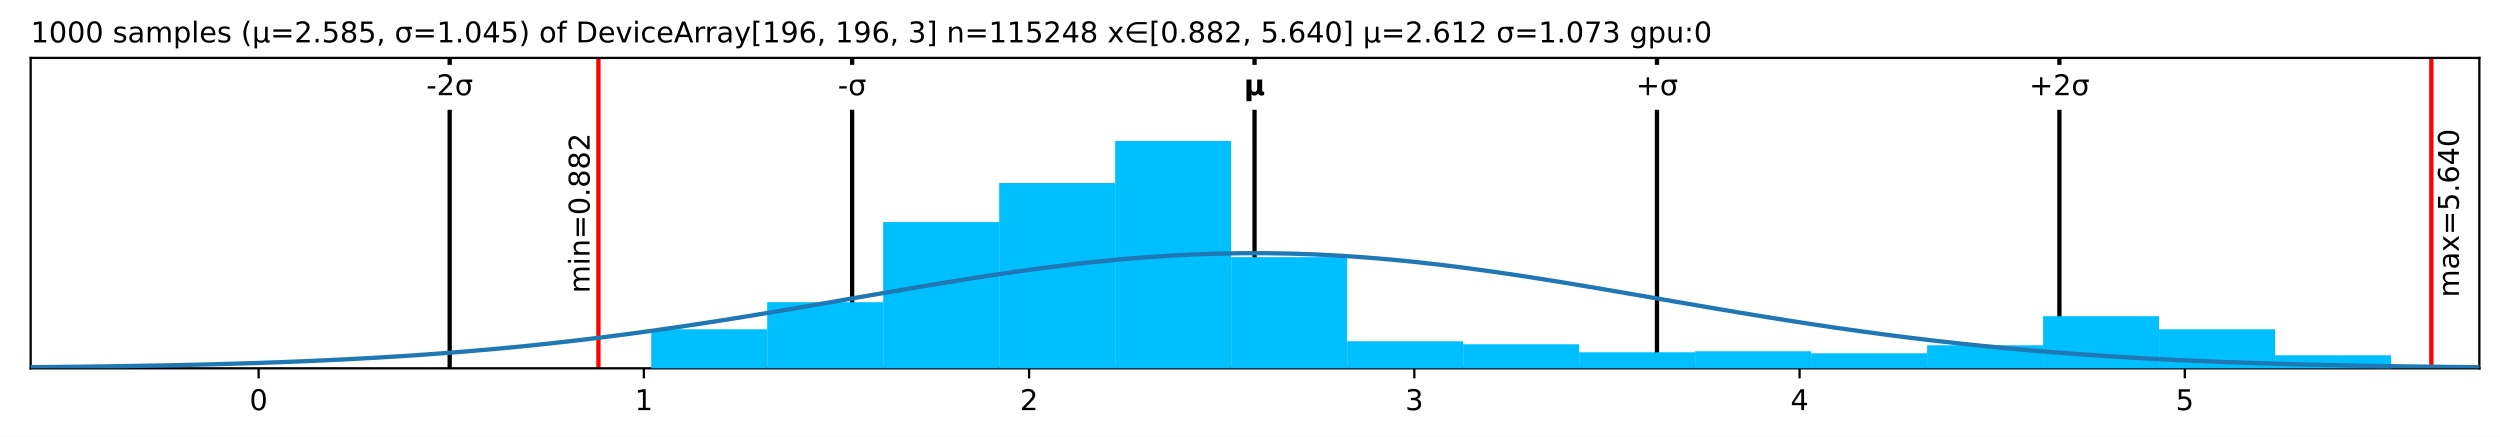
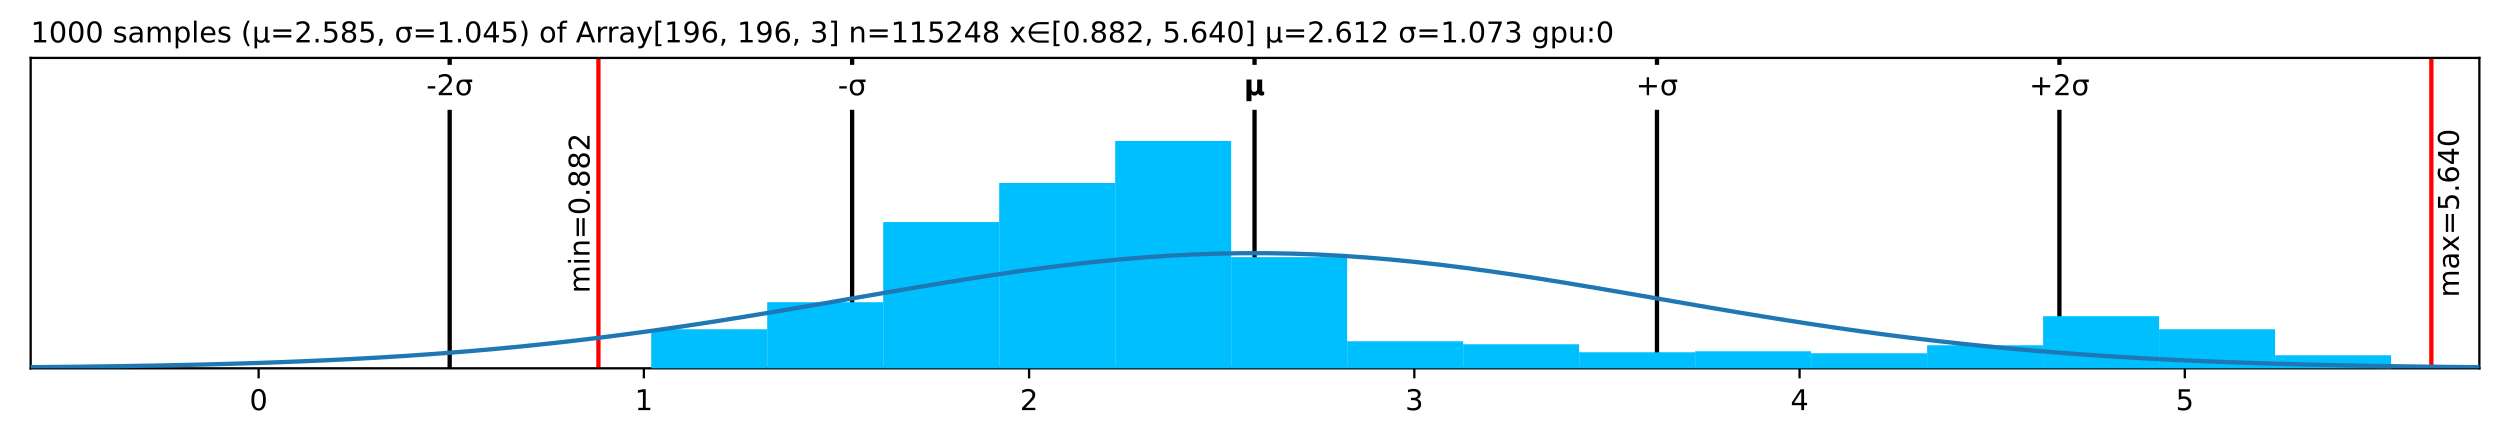
<svg xmlns="http://www.w3.org/2000/svg" xmlns:xlink="http://www.w3.org/1999/xlink" width="872.4pt" height="152.406pt" viewBox="0 0 872.4 152.406" version="1.1">
  <defs>
    <style type="text/css">*{stroke-linejoin: round; stroke-linecap: butt}</style>
  </defs>
  <g id="figure_1">
    <g id="patch_1">
      <path d="M 0 152.406  L 872.4 152.406  L 872.4 0  L 0 0  z " style="fill: #ffffff" />
    </g>
    <g id="axes_1">
      <g id="patch_2">
        <path d="M 10.7 128.528  L 865.2 128.528  L 865.2 20.214  L 10.7 20.214  z " style="fill: #ffffff" />
      </g>
      <g id="matplotlib.axis_1">
        <g id="xtick_1">
          <g id="line2d_1">
            <defs>
              <path id="m8f1de1206a" d="M 0 0  L 0 3.5  " style="stroke: #000000; stroke-width: 0.8" />
            </defs>
            <g>
              <use xlink:href="#m8f1de1206a" x="90.248" y="128.528" style="stroke: #000000; stroke-width: 0.8" />
            </g>
          </g>
          <g id="text_1">
            <g transform="translate(87.06679 143.1266) scale(0.1 -0.1)">
              <defs>
                <path id="DejaVuSans-30" d="M 2034 4250  Q 1547 4250 1301 3770  Q 1056 3291 1056 2328  Q 1056 1369 1301 889  Q 1547 409 2034 409  Q 2525 409 2770 889  Q 3016 1369 3016 2328  Q 3016 3291 2770 3770  Q 2525 4250 2034 4250  z M 2034 4750  Q 2819 4750 3233 4129  Q 3647 3509 3647 2328  Q 3647 1150 3233 529  Q 2819 -91 2034 -91  Q 1250 -91 836 529  Q 422 1150 422 2328  Q 422 3509 836 4129  Q 1250 4750 2034 4750  z " transform="scale(0.015625)" />
              </defs>
              <use xlink:href="#DejaVuSans-30" />
            </g>
          </g>
        </g>
        <g id="xtick_2">
          <g id="line2d_2">
            <g>
              <use xlink:href="#m8f1de1206a" x="224.68" y="128.528" style="stroke: #000000; stroke-width: 0.8" />
            </g>
          </g>
          <g id="text_2">
            <g transform="translate(221.4988 143.1266) scale(0.1 -0.1)">
              <defs>
                <path id="DejaVuSans-31" d="M 794 531  L 1825 531  L 1825 4091  L 703 3866  L 703 4441  L 1819 4666  L 2450 4666  L 2450 531  L 3481 531  L 3481 0  L 794 0  L 794 531  z " transform="scale(0.015625)" />
              </defs>
              <use xlink:href="#DejaVuSans-31" />
            </g>
          </g>
        </g>
        <g id="xtick_3">
          <g id="line2d_3">
            <g>
              <use xlink:href="#m8f1de1206a" x="359.112" y="128.528" style="stroke: #000000; stroke-width: 0.8" />
            </g>
          </g>
          <g id="text_3">
            <g transform="translate(355.9308 143.1266) scale(0.1 -0.1)">
              <defs>
                <path id="DejaVuSans-32" d="M 1228 531  L 3431 531  L 3431 0  L 469 0  L 469 531  Q 828 903 1448 1529  Q 2069 2156 2228 2338  Q 2531 2678 2651 2914  Q 2772 3150 2772 3378  Q 2772 3750 2511 3984  Q 2250 4219 1831 4219  Q 1534 4219 1204 4116  Q 875 4013 500 3803  L 500 4441  Q 881 4594 1212 4672  Q 1544 4750 1819 4750  Q 2544 4750 2975 4387  Q 3406 4025 3406 3419  Q 3406 3131 3298 2873  Q 3191 2616 2906 2266  Q 2828 2175 2409 1742  Q 1991 1309 1228 531  z " transform="scale(0.015625)" />
              </defs>
              <use xlink:href="#DejaVuSans-32" />
            </g>
          </g>
        </g>
        <g id="xtick_4">
          <g id="line2d_4">
            <g>
              <use xlink:href="#m8f1de1206a" x="493.544" y="128.528" style="stroke: #000000; stroke-width: 0.8" />
            </g>
          </g>
          <g id="text_4">
            <g transform="translate(490.3628 143.1266) scale(0.1 -0.1)">
              <defs>
                <path id="DejaVuSans-33" d="M 2597 2516  Q 3050 2419 3304 2112  Q 3559 1806 3559 1356  Q 3559 666 3084 287  Q 2609 -91 1734 -91  Q 1441 -91 1130 -33  Q 819 25 488 141  L 488 750  Q 750 597 1062 519  Q 1375 441 1716 441  Q 2309 441 2620 675  Q 2931 909 2931 1356  Q 2931 1769 2642 2001  Q 2353 2234 1838 2234  L 1294 2234  L 1294 2753  L 1863 2753  Q 2328 2753 2575 2939  Q 2822 3125 2822 3475  Q 2822 3834 2567 4026  Q 2313 4219 1838 4219  Q 1578 4219 1281 4162  Q 984 4106 628 3988  L 628 4550  Q 988 4650 1302 4700  Q 1616 4750 1894 4750  Q 2613 4750 3031 4423  Q 3450 4097 3450 3541  Q 3450 3153 3228 2886  Q 3006 2619 2597 2516  z " transform="scale(0.015625)" />
              </defs>
              <use xlink:href="#DejaVuSans-33" />
            </g>
          </g>
        </g>
        <g id="xtick_5">
          <g id="line2d_5">
            <g>
              <use xlink:href="#m8f1de1206a" x="627.976" y="128.528" style="stroke: #000000; stroke-width: 0.8" />
            </g>
          </g>
          <g id="text_5">
            <g transform="translate(624.7948 143.1266) scale(0.1 -0.1)">
              <defs>
                <path id="DejaVuSans-34" d="M 2419 4116  L 825 1625  L 2419 1625  L 2419 4116  z M 2253 4666  L 3047 4666  L 3047 1625  L 3713 1625  L 3713 1100  L 3047 1100  L 3047 0  L 2419 0  L 2419 1100  L 313 1100  L 313 1709  L 2253 4666  z " transform="scale(0.015625)" />
              </defs>
              <use xlink:href="#DejaVuSans-34" />
            </g>
          </g>
        </g>
        <g id="xtick_6">
          <g id="line2d_6">
            <g>
              <use xlink:href="#m8f1de1206a" x="762.408" y="128.528" style="stroke: #000000; stroke-width: 0.8" />
            </g>
          </g>
          <g id="text_6">
            <g transform="translate(759.2268 143.1266) scale(0.1 -0.1)">
              <defs>
                <path id="DejaVuSans-35" d="M 691 4666  L 3169 4666  L 3169 4134  L 1269 4134  L 1269 2991  Q 1406 3038 1543 3061  Q 1681 3084 1819 3084  Q 2600 3084 3056 2656  Q 3513 2228 3513 1497  Q 3513 744 3044 326  Q 2575 -91 1722 -91  Q 1428 -91 1123 -41  Q 819 9 494 109  L 494 744  Q 775 591 1075 516  Q 1375 441 1709 441  Q 2250 441 2565 725  Q 2881 1009 2881 1497  Q 2881 1984 2565 2268  Q 2250 2553 1709 2553  Q 1456 2553 1204 2497  Q 953 2441 691 2322  L 691 4666  z " transform="scale(0.015625)" />
              </defs>
              <use xlink:href="#DejaVuSans-35" />
            </g>
          </g>
        </g>
      </g>
      <g id="matplotlib.axis_2" />
      <g id="line2d_7">
        <path d="M 156.92 128.528  L 156.92 20.214  " clip-path="url(#p2486563038)" style="fill: none; stroke: #000000; stroke-width: 1.5; stroke-linecap: square" />
      </g>
      <g id="line2d_8">
        <path d="M 297.353 128.528  L 297.353 20.214  " clip-path="url(#p2486563038)" style="fill: none; stroke: #000000; stroke-width: 1.5; stroke-linecap: square" />
      </g>
      <g id="line2d_9">
        <path d="M 437.785 128.528  L 437.785 20.214  " clip-path="url(#p2486563038)" style="fill: none; stroke: #000000; stroke-width: 1.5; stroke-linecap: square" />
      </g>
      <g id="line2d_10">
        <path d="M 578.218 128.528  L 578.218 20.214  " clip-path="url(#p2486563038)" style="fill: none; stroke: #000000; stroke-width: 1.5; stroke-linecap: square" />
      </g>
      <g id="line2d_11">
        <path d="M 718.651 128.528  L 718.651 20.214  " clip-path="url(#p2486563038)" style="fill: none; stroke: #000000; stroke-width: 1.5; stroke-linecap: square" />
      </g>
      <g id="line2d_12">
        <path d="M 208.83 128.528  L 208.83 20.214  " clip-path="url(#p2486563038)" style="fill: none; stroke: #ff0000; stroke-width: 1.5; stroke-linecap: square" />
      </g>
      <g id="line2d_13">
        <path d="M 848.445 128.528  L 848.445 20.214  " clip-path="url(#p2486563038)" style="fill: none; stroke: #ff0000; stroke-width: 1.5; stroke-linecap: square" />
      </g>
      <g id="patch_3">
        <path d="M 10.7 128.528  L 10.7 20.214  " style="fill: none; stroke: #000000; stroke-width: 0.8; stroke-linejoin: miter; stroke-linecap: square" />
      </g>
      <g id="patch_4">
        <path d="M 865.2 128.528  L 865.2 20.214  " style="fill: none; stroke: #000000; stroke-width: 0.8; stroke-linejoin: miter; stroke-linecap: square" />
      </g>
      <g id="patch_5">
        <path d="M 10.7 128.528  L 865.2 128.528  " style="fill: none; stroke: #000000; stroke-width: 0.8; stroke-linejoin: miter; stroke-linecap: square" />
      </g>
      <g id="patch_6">
        <path d="M 10.7 20.214  L 865.2 20.214  " style="fill: none; stroke: #000000; stroke-width: 0.8; stroke-linejoin: miter; stroke-linecap: square" />
      </g>
      <g id="text_7">
        <g id="patch_7">
          <path d="M 207.83 102.303  L 207.83 46.439  Q 207.83 46.439 207.83 46.439  L 198.152 46.439  Q 198.152 46.439 198.152 46.439  L 198.152 102.303  Q 198.152 102.303 198.152 102.303  L 207.83 102.303  Q 207.83 102.303 207.83 102.303  z " style="fill: #ffffff" />
        </g>
        <g transform="translate(205.7503 102.3032) rotate(-90) scale(0.1 -0.1)">
          <defs>
            <path id="DejaVuSans-6d" d="M 3328 2828  Q 3544 3216 3844 3400  Q 4144 3584 4550 3584  Q 5097 3584 5394 3201  Q 5691 2819 5691 2113  L 5691 0  L 5113 0  L 5113 2094  Q 5113 2597 4934 2840  Q 4756 3084 4391 3084  Q 3944 3084 3684 2787  Q 3425 2491 3425 1978  L 3425 0  L 2847 0  L 2847 2094  Q 2847 2600 2669 2842  Q 2491 3084 2119 3084  Q 1678 3084 1418 2786  Q 1159 2488 1159 1978  L 1159 0  L 581 0  L 581 3500  L 1159 3500  L 1159 2956  Q 1356 3278 1631 3431  Q 1906 3584 2284 3584  Q 2666 3584 2933 3390  Q 3200 3197 3328 2828  z " transform="scale(0.015625)" />
            <path id="DejaVuSans-69" d="M 603 3500  L 1178 3500  L 1178 0  L 603 0  L 603 3500  z M 603 4863  L 1178 4863  L 1178 4134  L 603 4134  L 603 4863  z " transform="scale(0.015625)" />
            <path id="DejaVuSans-6e" d="M 3513 2113  L 3513 0  L 2938 0  L 2938 2094  Q 2938 2591 2744 2837  Q 2550 3084 2163 3084  Q 1697 3084 1428 2787  Q 1159 2491 1159 1978  L 1159 0  L 581 0  L 581 3500  L 1159 3500  L 1159 2956  Q 1366 3272 1645 3428  Q 1925 3584 2291 3584  Q 2894 3584 3203 3211  Q 3513 2838 3513 2113  z " transform="scale(0.015625)" />
            <path id="DejaVuSans-3d" d="M 678 2906  L 4684 2906  L 4684 2381  L 678 2381  L 678 2906  z M 678 1631  L 4684 1631  L 4684 1100  L 678 1100  L 678 1631  z " transform="scale(0.015625)" />
            <path id="DejaVuSans-2e" d="M 684 794  L 1344 794  L 1344 0  L 684 0  L 684 794  z " transform="scale(0.015625)" />
            <path id="DejaVuSans-38" d="M 2034 2216  Q 1584 2216 1326 1975  Q 1069 1734 1069 1313  Q 1069 891 1326 650  Q 1584 409 2034 409  Q 2484 409 2743 651  Q 3003 894 3003 1313  Q 3003 1734 2745 1975  Q 2488 2216 2034 2216  z M 1403 2484  Q 997 2584 770 2862  Q 544 3141 544 3541  Q 544 4100 942 4425  Q 1341 4750 2034 4750  Q 2731 4750 3128 4425  Q 3525 4100 3525 3541  Q 3525 3141 3298 2862  Q 3072 2584 2669 2484  Q 3125 2378 3379 2068  Q 3634 1759 3634 1313  Q 3634 634 3220 271  Q 2806 -91 2034 -91  Q 1263 -91 848 271  Q 434 634 434 1313  Q 434 1759 690 2068  Q 947 2378 1403 2484  z M 1172 3481  Q 1172 3119 1398 2916  Q 1625 2713 2034 2713  Q 2441 2713 2670 2916  Q 2900 3119 2900 3481  Q 2900 3844 2670 4047  Q 2441 4250 2034 4250  Q 1625 4250 1398 4047  Q 1172 3844 1172 3481  z " transform="scale(0.015625)" />
          </defs>
          <use xlink:href="#DejaVuSans-6d" />
          <use xlink:href="#DejaVuSans-69" x="97.412" />
          <use xlink:href="#DejaVuSans-6e" x="125.195" />
          <use xlink:href="#DejaVuSans-3d" x="188.574" />
          <use xlink:href="#DejaVuSans-30" x="272.363" />
          <use xlink:href="#DejaVuSans-2e" x="335.986" />
          <use xlink:href="#DejaVuSans-38" x="367.773" />
          <use xlink:href="#DejaVuSans-38" x="431.396" />
          <use xlink:href="#DejaVuSans-32" x="495.02" />
        </g>
      </g>
      <g id="text_8">
        <g id="patch_8">
          <path d="M 860.123 103.769  L 860.123 44.973  Q 860.123 44.973 860.123 44.973  L 850.445 44.973  Q 850.445 44.973 850.445 44.973  L 850.445 103.769  Q 850.445 103.769 850.445 103.769  L 860.123 103.769  Q 860.123 103.769 860.123 103.769  z " style="fill: #ffffff" />
        </g>
        <g transform="translate(858.0431 103.7688) rotate(-90) scale(0.1 -0.1)">
          <defs>
            <path id="DejaVuSans-61" d="M 2194 1759  Q 1497 1759 1228 1600  Q 959 1441 959 1056  Q 959 750 1161 570  Q 1363 391 1709 391  Q 2188 391 2477 730  Q 2766 1069 2766 1631  L 2766 1759  L 2194 1759  z M 3341 1997  L 3341 0  L 2766 0  L 2766 531  Q 2569 213 2275 61  Q 1981 -91 1556 -91  Q 1019 -91 701 211  Q 384 513 384 1019  Q 384 1609 779 1909  Q 1175 2209 1959 2209  L 2766 2209  L 2766 2266  Q 2766 2663 2505 2880  Q 2244 3097 1772 3097  Q 1472 3097 1187 3025  Q 903 2953 641 2809  L 641 3341  Q 956 3463 1253 3523  Q 1550 3584 1831 3584  Q 2591 3584 2966 3190  Q 3341 2797 3341 1997  z " transform="scale(0.015625)" />
            <path id="DejaVuSans-78" d="M 3513 3500  L 2247 1797  L 3578 0  L 2900 0  L 1881 1375  L 863 0  L 184 0  L 1544 1831  L 300 3500  L 978 3500  L 1906 2253  L 2834 3500  L 3513 3500  z " transform="scale(0.015625)" />
            <path id="DejaVuSans-36" d="M 2113 2584  Q 1688 2584 1439 2293  Q 1191 2003 1191 1497  Q 1191 994 1439 701  Q 1688 409 2113 409  Q 2538 409 2786 701  Q 3034 994 3034 1497  Q 3034 2003 2786 2293  Q 2538 2584 2113 2584  z M 3366 4563  L 3366 3988  Q 3128 4100 2886 4159  Q 2644 4219 2406 4219  Q 1781 4219 1451 3797  Q 1122 3375 1075 2522  Q 1259 2794 1537 2939  Q 1816 3084 2150 3084  Q 2853 3084 3261 2657  Q 3669 2231 3669 1497  Q 3669 778 3244 343  Q 2819 -91 2113 -91  Q 1303 -91 875 529  Q 447 1150 447 2328  Q 447 3434 972 4092  Q 1497 4750 2381 4750  Q 2619 4750 2861 4703  Q 3103 4656 3366 4563  z " transform="scale(0.015625)" />
          </defs>
          <use xlink:href="#DejaVuSans-6d" />
          <use xlink:href="#DejaVuSans-61" x="97.412" />
          <use xlink:href="#DejaVuSans-78" x="158.691" />
          <use xlink:href="#DejaVuSans-3d" x="217.871" />
          <use xlink:href="#DejaVuSans-35" x="301.66" />
          <use xlink:href="#DejaVuSans-2e" x="365.283" />
          <use xlink:href="#DejaVuSans-36" x="397.07" />
          <use xlink:href="#DejaVuSans-34" x="460.693" />
          <use xlink:href="#DejaVuSans-30" x="524.316" />
        </g>
      </g>
      <g id="text_9">
        <g transform="translate(10.7 14.79844) scale(0.1 -0.1)">
          <defs>
            <path id="DejaVuSans-20" transform="scale(0.015625)" />
            <path id="DejaVuSans-73" d="M 2834 3397  L 2834 2853  Q 2591 2978 2328 3040  Q 2066 3103 1784 3103  Q 1356 3103 1142 2972  Q 928 2841 928 2578  Q 928 2378 1081 2264  Q 1234 2150 1697 2047  L 1894 2003  Q 2506 1872 2764 1633  Q 3022 1394 3022 966  Q 3022 478 2636 193  Q 2250 -91 1575 -91  Q 1294 -91 989 -36  Q 684 19 347 128  L 347 722  Q 666 556 975 473  Q 1284 391 1588 391  Q 1994 391 2212 530  Q 2431 669 2431 922  Q 2431 1156 2273 1281  Q 2116 1406 1581 1522  L 1381 1569  Q 847 1681 609 1914  Q 372 2147 372 2553  Q 372 3047 722 3315  Q 1072 3584 1716 3584  Q 2034 3584 2315 3537  Q 2597 3491 2834 3397  z " transform="scale(0.015625)" />
            <path id="DejaVuSans-70" d="M 1159 525  L 1159 -1331  L 581 -1331  L 581 3500  L 1159 3500  L 1159 2969  Q 1341 3281 1617 3432  Q 1894 3584 2278 3584  Q 2916 3584 3314 3078  Q 3713 2572 3713 1747  Q 3713 922 3314 415  Q 2916 -91 2278 -91  Q 1894 -91 1617 61  Q 1341 213 1159 525  z M 3116 1747  Q 3116 2381 2855 2742  Q 2594 3103 2138 3103  Q 1681 3103 1420 2742  Q 1159 2381 1159 1747  Q 1159 1113 1420 752  Q 1681 391 2138 391  Q 2594 391 2855 752  Q 3116 1113 3116 1747  z " transform="scale(0.015625)" />
            <path id="DejaVuSans-6c" d="M 603 4863  L 1178 4863  L 1178 0  L 603 0  L 603 4863  z " transform="scale(0.015625)" />
            <path id="DejaVuSans-65" d="M 3597 1894  L 3597 1613  L 953 1613  Q 991 1019 1311 708  Q 1631 397 2203 397  Q 2534 397 2845 478  Q 3156 559 3463 722  L 3463 178  Q 3153 47 2828 -22  Q 2503 -91 2169 -91  Q 1331 -91 842 396  Q 353 884 353 1716  Q 353 2575 817 3079  Q 1281 3584 2069 3584  Q 2775 3584 3186 3129  Q 3597 2675 3597 1894  z M 3022 2063  Q 3016 2534 2758 2815  Q 2500 3097 2075 3097  Q 1594 3097 1305 2825  Q 1016 2553 972 2059  L 3022 2063  z " transform="scale(0.015625)" />
            <path id="DejaVuSans-28" d="M 1984 4856  Q 1566 4138 1362 3434  Q 1159 2731 1159 2009  Q 1159 1288 1364 580  Q 1569 -128 1984 -844  L 1484 -844  Q 1016 -109 783 600  Q 550 1309 550 2009  Q 550 2706 781 3412  Q 1013 4119 1484 4856  L 1984 4856  z " transform="scale(0.015625)" />
            <path id="DejaVuSans-3bc" d="M 544 -1331  L 544 3500  L 1119 3500  L 1119 1325  Q 1119 872 1334 640  Q 1550 409 1972 409  Q 2434 409 2667 671  Q 2900 934 2900 1459  L 2900 3500  L 3475 3500  L 3475 806  Q 3475 619 3529 530  Q 3584 441 3700 441  Q 3728 441 3778 458  Q 3828 475 3916 513  L 3916 50  Q 3788 -22 3673 -56  Q 3559 -91 3450 -91  Q 3234 -91 3106 31  Q 2978 153 2931 403  Q 2775 156 2548 32  Q 2322 -91 2016 -91  Q 1697 -91 1473 31  Q 1250 153 1119 397  L 1119 -1331  L 544 -1331  z " transform="scale(0.015625)" />
            <path id="DejaVuSans-2c" d="M 750 794  L 1409 794  L 1409 256  L 897 -744  L 494 -744  L 750 256  L 750 794  z " transform="scale(0.015625)" />
            <path id="DejaVuSans-3c3" d="M 1959 3044  Q 1484 3044 1228 2700  Q 959 2341 959 1747  Q 959 1119 1226 758  Q 1494 397 1959 397  Q 2419 397 2687 759  Q 2956 1122 2956 1747  Q 2956 2319 2688 2700  Q 2441 3044 1959 3044  z M 1959 3500  L 3869 3500  L 3869 2925  L 3225 2925  Q 3566 2438 3566 1747  Q 3566 888 3138 400  Q 2709 -91 1959 -91  Q 1206 -91 781 400  Q 353 888 353 1747  Q 353 2613 781 3097  Q 1134 3500 1959 3500  z " transform="scale(0.015625)" />
            <path id="DejaVuSans-29" d="M 513 4856  L 1013 4856  Q 1481 4119 1714 3412  Q 1947 2706 1947 2009  Q 1947 1309 1714 600  Q 1481 -109 1013 -844  L 513 -844  Q 928 -128 1133 580  Q 1338 1288 1338 2009  Q 1338 2731 1133 3434  Q 928 4138 513 4856  z " transform="scale(0.015625)" />
            <path id="DejaVuSans-6f" d="M 1959 3097  Q 1497 3097 1228 2736  Q 959 2375 959 1747  Q 959 1119 1226 758  Q 1494 397 1959 397  Q 2419 397 2687 759  Q 2956 1122 2956 1747  Q 2956 2369 2687 2733  Q 2419 3097 1959 3097  z M 1959 3584  Q 2709 3584 3137 3096  Q 3566 2609 3566 1747  Q 3566 888 3137 398  Q 2709 -91 1959 -91  Q 1206 -91 779 398  Q 353 888 353 1747  Q 353 2609 779 3096  Q 1206 3584 1959 3584  z " transform="scale(0.015625)" />
            <path id="DejaVuSans-66" d="M 2375 4863  L 2375 4384  L 1825 4384  Q 1516 4384 1395 4259  Q 1275 4134 1275 3809  L 1275 3500  L 2222 3500  L 2222 3053  L 1275 3053  L 1275 0  L 697 0  L 697 3053  L 147 3053  L 147 3500  L 697 3500  L 697 3744  Q 697 4328 969 4595  Q 1241 4863 1831 4863  L 2375 4863  z " transform="scale(0.015625)" />
-             <path id="DejaVuSans-44" d="M 1259 4147  L 1259 519  L 2022 519  Q 2988 519 3436 956  Q 3884 1394 3884 2338  Q 3884 3275 3436 3711  Q 2988 4147 2022 4147  L 1259 4147  z M 628 4666  L 1925 4666  Q 3281 4666 3915 4102  Q 4550 3538 4550 2338  Q 4550 1131 3912 565  Q 3275 0 1925 0  L 628 0  L 628 4666  z " transform="scale(0.015625)" />
-             <path id="DejaVuSans-76" d="M 191 3500  L 800 3500  L 1894 563  L 2988 3500  L 3597 3500  L 2284 0  L 1503 0  L 191 3500  z " transform="scale(0.015625)" />
-             <path id="DejaVuSans-63" d="M 3122 3366  L 3122 2828  Q 2878 2963 2633 3030  Q 2388 3097 2138 3097  Q 1578 3097 1268 2742  Q 959 2388 959 1747  Q 959 1106 1268 751  Q 1578 397 2138 397  Q 2388 397 2633 464  Q 2878 531 3122 666  L 3122 134  Q 2881 22 2623 -34  Q 2366 -91 2075 -91  Q 1284 -91 818 406  Q 353 903 353 1747  Q 353 2603 823 3093  Q 1294 3584 2113 3584  Q 2378 3584 2631 3529  Q 2884 3475 3122 3366  z " transform="scale(0.015625)" />
            <path id="DejaVuSans-41" d="M 2188 4044  L 1331 1722  L 3047 1722  L 2188 4044  z M 1831 4666  L 2547 4666  L 4325 0  L 3669 0  L 3244 1197  L 1141 1197  L 716 0  L 50 0  L 1831 4666  z " transform="scale(0.015625)" />
            <path id="DejaVuSans-72" d="M 2631 2963  Q 2534 3019 2420 3045  Q 2306 3072 2169 3072  Q 1681 3072 1420 2755  Q 1159 2438 1159 1844  L 1159 0  L 581 0  L 581 3500  L 1159 3500  L 1159 2956  Q 1341 3275 1631 3429  Q 1922 3584 2338 3584  Q 2397 3584 2469 3576  Q 2541 3569 2628 3553  L 2631 2963  z " transform="scale(0.015625)" />
            <path id="DejaVuSans-79" d="M 2059 -325  Q 1816 -950 1584 -1140  Q 1353 -1331 966 -1331  L 506 -1331  L 506 -850  L 844 -850  Q 1081 -850 1212 -737  Q 1344 -625 1503 -206  L 1606 56  L 191 3500  L 800 3500  L 1894 763  L 2988 3500  L 3597 3500  L 2059 -325  z " transform="scale(0.015625)" />
            <path id="DejaVuSans-5b" d="M 550 4863  L 1875 4863  L 1875 4416  L 1125 4416  L 1125 -397  L 1875 -397  L 1875 -844  L 550 -844  L 550 4863  z " transform="scale(0.015625)" />
            <path id="DejaVuSans-39" d="M 703 97  L 703 672  Q 941 559 1184 500  Q 1428 441 1663 441  Q 2288 441 2617 861  Q 2947 1281 2994 2138  Q 2813 1869 2534 1725  Q 2256 1581 1919 1581  Q 1219 1581 811 2004  Q 403 2428 403 3163  Q 403 3881 828 4315  Q 1253 4750 1959 4750  Q 2769 4750 3195 4129  Q 3622 3509 3622 2328  Q 3622 1225 3098 567  Q 2575 -91 1691 -91  Q 1453 -91 1209 -44  Q 966 3 703 97  z M 1959 2075  Q 2384 2075 2632 2365  Q 2881 2656 2881 3163  Q 2881 3666 2632 3958  Q 2384 4250 1959 4250  Q 1534 4250 1286 3958  Q 1038 3666 1038 3163  Q 1038 2656 1286 2365  Q 1534 2075 1959 2075  z " transform="scale(0.015625)" />
            <path id="DejaVuSans-5d" d="M 1947 4863  L 1947 -844  L 622 -844  L 622 -397  L 1369 -397  L 1369 4416  L 622 4416  L 622 4863  L 1947 4863  z " transform="scale(0.015625)" />
            <path id="DejaVuSans-2208" d="M 1072 1959  Q 1094 1728 1291 1353  Q 1522 919 1959 675  Q 2388 438 2850 434  L 5028 434  L 5028 -63  L 2850 -63  Q 2250 -63 1695 246  Q 1141 556 844 1106  Q 547 1656 547 2241  Q 547 2819 844 3369  Q 1141 3919 1695 4231  Q 2250 4544 2850 4544  L 5028 4544  L 5028 4047  L 2850 4047  Q 2388 4044 1959 3803  Q 1525 3556 1291 3125  Q 1091 2750 1063 2459  L 5028 2459  L 5028 1959  L 1072 1959  z " transform="scale(0.015625)" />
            <path id="DejaVuSans-37" d="M 525 4666  L 3525 4666  L 3525 4397  L 1831 0  L 1172 0  L 2766 4134  L 525 4134  L 525 4666  z " transform="scale(0.015625)" />
            <path id="DejaVuSans-67" d="M 2906 1791  Q 2906 2416 2648 2759  Q 2391 3103 1925 3103  Q 1463 3103 1205 2759  Q 947 2416 947 1791  Q 947 1169 1205 825  Q 1463 481 1925 481  Q 2391 481 2648 825  Q 2906 1169 2906 1791  z M 3481 434  Q 3481 -459 3084 -895  Q 2688 -1331 1869 -1331  Q 1566 -1331 1297 -1286  Q 1028 -1241 775 -1147  L 775 -588  Q 1028 -725 1275 -790  Q 1522 -856 1778 -856  Q 2344 -856 2625 -561  Q 2906 -266 2906 331  L 2906 616  Q 2728 306 2450 153  Q 2172 0 1784 0  Q 1141 0 747 490  Q 353 981 353 1791  Q 353 2603 747 3093  Q 1141 3584 1784 3584  Q 2172 3584 2450 3431  Q 2728 3278 2906 2969  L 2906 3500  L 3481 3500  L 3481 434  z " transform="scale(0.015625)" />
            <path id="DejaVuSans-75" d="M 544 1381  L 544 3500  L 1119 3500  L 1119 1403  Q 1119 906 1312 657  Q 1506 409 1894 409  Q 2359 409 2629 706  Q 2900 1003 2900 1516  L 2900 3500  L 3475 3500  L 3475 0  L 2900 0  L 2900 538  Q 2691 219 2414 64  Q 2138 -91 1772 -91  Q 1169 -91 856 284  Q 544 659 544 1381  z M 1991 3584  L 1991 3584  z " transform="scale(0.015625)" />
            <path id="DejaVuSans-3a" d="M 750 794  L 1409 794  L 1409 0  L 750 0  L 750 794  z M 750 3309  L 1409 3309  L 1409 2516  L 750 2516  L 750 3309  z " transform="scale(0.015625)" />
          </defs>
          <use xlink:href="#DejaVuSans-31" />
          <use xlink:href="#DejaVuSans-30" x="63.623" />
          <use xlink:href="#DejaVuSans-30" x="127.246" />
          <use xlink:href="#DejaVuSans-30" x="190.869" />
          <use xlink:href="#DejaVuSans-20" x="254.492" />
          <use xlink:href="#DejaVuSans-73" x="286.279" />
          <use xlink:href="#DejaVuSans-61" x="338.379" />
          <use xlink:href="#DejaVuSans-6d" x="399.658" />
          <use xlink:href="#DejaVuSans-70" x="497.07" />
          <use xlink:href="#DejaVuSans-6c" x="560.547" />
          <use xlink:href="#DejaVuSans-65" x="588.33" />
          <use xlink:href="#DejaVuSans-73" x="649.854" />
          <use xlink:href="#DejaVuSans-20" x="701.953" />
          <use xlink:href="#DejaVuSans-28" x="733.74" />
          <use xlink:href="#DejaVuSans-3bc" x="772.754" />
          <use xlink:href="#DejaVuSans-3d" x="836.377" />
          <use xlink:href="#DejaVuSans-32" x="920.166" />
          <use xlink:href="#DejaVuSans-2e" x="983.789" />
          <use xlink:href="#DejaVuSans-35" x="1015.576" />
          <use xlink:href="#DejaVuSans-38" x="1079.199" />
          <use xlink:href="#DejaVuSans-35" x="1142.822" />
          <use xlink:href="#DejaVuSans-2c" x="1206.445" />
          <use xlink:href="#DejaVuSans-20" x="1238.232" />
          <use xlink:href="#DejaVuSans-3c3" x="1270.02" />
          <use xlink:href="#DejaVuSans-3d" x="1333.398" />
          <use xlink:href="#DejaVuSans-31" x="1417.188" />
          <use xlink:href="#DejaVuSans-2e" x="1480.811" />
          <use xlink:href="#DejaVuSans-30" x="1512.598" />
          <use xlink:href="#DejaVuSans-34" x="1576.221" />
          <use xlink:href="#DejaVuSans-35" x="1639.844" />
          <use xlink:href="#DejaVuSans-29" x="1703.467" />
          <use xlink:href="#DejaVuSans-20" x="1742.48" />
          <use xlink:href="#DejaVuSans-6f" x="1774.268" />
          <use xlink:href="#DejaVuSans-66" x="1835.449" />
          <use xlink:href="#DejaVuSans-20" x="1870.654" />
-           <use xlink:href="#DejaVuSans-44" x="1902.441" />
-           <use xlink:href="#DejaVuSans-65" x="1979.443" />
-           <use xlink:href="#DejaVuSans-76" x="2040.967" />
-           <use xlink:href="#DejaVuSans-69" x="2100.146" />
-           <use xlink:href="#DejaVuSans-63" x="2127.93" />
-           <use xlink:href="#DejaVuSans-65" x="2182.91" />
-           <use xlink:href="#DejaVuSans-41" x="2244.434" />
-           <use xlink:href="#DejaVuSans-72" x="2312.842" />
-           <use xlink:href="#DejaVuSans-72" x="2352.205" />
-           <use xlink:href="#DejaVuSans-61" x="2393.318" />
-           <use xlink:href="#DejaVuSans-79" x="2454.598" />
-           <use xlink:href="#DejaVuSans-5b" x="2513.777" />
-           <use xlink:href="#DejaVuSans-31" x="2552.791" />
-           <use xlink:href="#DejaVuSans-39" x="2616.414" />
-           <use xlink:href="#DejaVuSans-36" x="2680.037" />
-           <use xlink:href="#DejaVuSans-2c" x="2743.66" />
-           <use xlink:href="#DejaVuSans-20" x="2775.447" />
-           <use xlink:href="#DejaVuSans-31" x="2807.234" />
-           <use xlink:href="#DejaVuSans-39" x="2870.857" />
-           <use xlink:href="#DejaVuSans-36" x="2934.48" />
-           <use xlink:href="#DejaVuSans-2c" x="2998.104" />
-           <use xlink:href="#DejaVuSans-20" x="3029.891" />
-           <use xlink:href="#DejaVuSans-33" x="3061.678" />
-           <use xlink:href="#DejaVuSans-5d" x="3125.301" />
-           <use xlink:href="#DejaVuSans-20" x="3164.314" />
-           <use xlink:href="#DejaVuSans-6e" x="3196.102" />
-           <use xlink:href="#DejaVuSans-3d" x="3259.48" />
-           <use xlink:href="#DejaVuSans-31" x="3343.27" />
-           <use xlink:href="#DejaVuSans-31" x="3406.893" />
-           <use xlink:href="#DejaVuSans-35" x="3470.516" />
-           <use xlink:href="#DejaVuSans-32" x="3534.139" />
-           <use xlink:href="#DejaVuSans-34" x="3597.762" />
-           <use xlink:href="#DejaVuSans-38" x="3661.385" />
-           <use xlink:href="#DejaVuSans-20" x="3725.008" />
-           <use xlink:href="#DejaVuSans-78" x="3756.795" />
-           <use xlink:href="#DejaVuSans-2208" x="3815.975" />
-           <use xlink:href="#DejaVuSans-5b" x="3903.084" />
-           <use xlink:href="#DejaVuSans-30" x="3942.098" />
-           <use xlink:href="#DejaVuSans-2e" x="4005.721" />
-           <use xlink:href="#DejaVuSans-38" x="4037.508" />
-           <use xlink:href="#DejaVuSans-38" x="4101.131" />
-           <use xlink:href="#DejaVuSans-32" x="4164.754" />
-           <use xlink:href="#DejaVuSans-2c" x="4228.377" />
-           <use xlink:href="#DejaVuSans-20" x="4260.164" />
-           <use xlink:href="#DejaVuSans-35" x="4291.951" />
-           <use xlink:href="#DejaVuSans-2e" x="4355.574" />
-           <use xlink:href="#DejaVuSans-36" x="4387.361" />
-           <use xlink:href="#DejaVuSans-34" x="4450.984" />
-           <use xlink:href="#DejaVuSans-30" x="4514.607" />
-           <use xlink:href="#DejaVuSans-5d" x="4578.23" />
-           <use xlink:href="#DejaVuSans-20" x="4617.244" />
-           <use xlink:href="#DejaVuSans-3bc" x="4649.031" />
-           <use xlink:href="#DejaVuSans-3d" x="4712.654" />
-           <use xlink:href="#DejaVuSans-32" x="4796.443" />
-           <use xlink:href="#DejaVuSans-2e" x="4860.066" />
-           <use xlink:href="#DejaVuSans-36" x="4891.854" />
-           <use xlink:href="#DejaVuSans-31" x="4955.477" />
-           <use xlink:href="#DejaVuSans-32" x="5019.1" />
-           <use xlink:href="#DejaVuSans-20" x="5082.723" />
-           <use xlink:href="#DejaVuSans-3c3" x="5114.51" />
-           <use xlink:href="#DejaVuSans-3d" x="5177.889" />
-           <use xlink:href="#DejaVuSans-31" x="5261.678" />
-           <use xlink:href="#DejaVuSans-2e" x="5325.301" />
-           <use xlink:href="#DejaVuSans-30" x="5357.088" />
-           <use xlink:href="#DejaVuSans-37" x="5420.711" />
-           <use xlink:href="#DejaVuSans-33" x="5484.334" />
-           <use xlink:href="#DejaVuSans-20" x="5547.957" />
-           <use xlink:href="#DejaVuSans-67" x="5579.744" />
-           <use xlink:href="#DejaVuSans-70" x="5643.221" />
-           <use xlink:href="#DejaVuSans-75" x="5706.697" />
-           <use xlink:href="#DejaVuSans-3a" x="5770.076" />
-           <use xlink:href="#DejaVuSans-30" x="5803.768" />
+           <use xlink:href="#DejaVuSans-41" x="1902.441" />
+           <use xlink:href="#DejaVuSans-72" x="1970.85" />
+           <use xlink:href="#DejaVuSans-72" x="2010.213" />
+           <use xlink:href="#DejaVuSans-61" x="2051.326" />
+           <use xlink:href="#DejaVuSans-79" x="2112.605" />
+           <use xlink:href="#DejaVuSans-5b" x="2171.785" />
+           <use xlink:href="#DejaVuSans-31" x="2210.799" />
+           <use xlink:href="#DejaVuSans-39" x="2274.422" />
+           <use xlink:href="#DejaVuSans-36" x="2338.045" />
+           <use xlink:href="#DejaVuSans-2c" x="2401.668" />
+           <use xlink:href="#DejaVuSans-20" x="2433.455" />
+           <use xlink:href="#DejaVuSans-31" x="2465.242" />
+           <use xlink:href="#DejaVuSans-39" x="2528.865" />
+           <use xlink:href="#DejaVuSans-36" x="2592.488" />
+           <use xlink:href="#DejaVuSans-2c" x="2656.111" />
+           <use xlink:href="#DejaVuSans-20" x="2687.898" />
+           <use xlink:href="#DejaVuSans-33" x="2719.686" />
+           <use xlink:href="#DejaVuSans-5d" x="2783.309" />
+           <use xlink:href="#DejaVuSans-20" x="2822.322" />
+           <use xlink:href="#DejaVuSans-6e" x="2854.109" />
+           <use xlink:href="#DejaVuSans-3d" x="2917.488" />
+           <use xlink:href="#DejaVuSans-31" x="3001.277" />
+           <use xlink:href="#DejaVuSans-31" x="3064.9" />
+           <use xlink:href="#DejaVuSans-35" x="3128.523" />
+           <use xlink:href="#DejaVuSans-32" x="3192.146" />
+           <use xlink:href="#DejaVuSans-34" x="3255.77" />
+           <use xlink:href="#DejaVuSans-38" x="3319.393" />
+           <use xlink:href="#DejaVuSans-20" x="3383.016" />
+           <use xlink:href="#DejaVuSans-78" x="3414.803" />
+           <use xlink:href="#DejaVuSans-2208" x="3473.982" />
+           <use xlink:href="#DejaVuSans-5b" x="3561.092" />
+           <use xlink:href="#DejaVuSans-30" x="3600.105" />
+           <use xlink:href="#DejaVuSans-2e" x="3663.729" />
+           <use xlink:href="#DejaVuSans-38" x="3695.516" />
+           <use xlink:href="#DejaVuSans-38" x="3759.139" />
+           <use xlink:href="#DejaVuSans-32" x="3822.762" />
+           <use xlink:href="#DejaVuSans-2c" x="3886.385" />
+           <use xlink:href="#DejaVuSans-20" x="3918.172" />
+           <use xlink:href="#DejaVuSans-35" x="3949.959" />
+           <use xlink:href="#DejaVuSans-2e" x="4013.582" />
+           <use xlink:href="#DejaVuSans-36" x="4045.369" />
+           <use xlink:href="#DejaVuSans-34" x="4108.992" />
+           <use xlink:href="#DejaVuSans-30" x="4172.615" />
+           <use xlink:href="#DejaVuSans-5d" x="4236.238" />
+           <use xlink:href="#DejaVuSans-20" x="4275.252" />
+           <use xlink:href="#DejaVuSans-3bc" x="4307.039" />
+           <use xlink:href="#DejaVuSans-3d" x="4370.662" />
+           <use xlink:href="#DejaVuSans-32" x="4454.451" />
+           <use xlink:href="#DejaVuSans-2e" x="4518.074" />
+           <use xlink:href="#DejaVuSans-36" x="4549.861" />
+           <use xlink:href="#DejaVuSans-31" x="4613.484" />
+           <use xlink:href="#DejaVuSans-32" x="4677.107" />
+           <use xlink:href="#DejaVuSans-20" x="4740.73" />
+           <use xlink:href="#DejaVuSans-3c3" x="4772.518" />
+           <use xlink:href="#DejaVuSans-3d" x="4835.896" />
+           <use xlink:href="#DejaVuSans-31" x="4919.686" />
+           <use xlink:href="#DejaVuSans-2e" x="4983.309" />
+           <use xlink:href="#DejaVuSans-30" x="5015.096" />
+           <use xlink:href="#DejaVuSans-37" x="5078.719" />
+           <use xlink:href="#DejaVuSans-33" x="5142.342" />
+           <use xlink:href="#DejaVuSans-20" x="5205.965" />
+           <use xlink:href="#DejaVuSans-67" x="5237.752" />
+           <use xlink:href="#DejaVuSans-70" x="5301.229" />
+           <use xlink:href="#DejaVuSans-75" x="5364.705" />
+           <use xlink:href="#DejaVuSans-3a" x="5428.084" />
+           <use xlink:href="#DejaVuSans-30" x="5461.775" />
        </g>
      </g>
      <g id="patch_9">
        <path d="M 227.247 128.528  L 267.723 128.528  L 267.723 114.895  L 227.247 114.895  z " clip-path="url(#p2486563038)" style="fill: #00bfff" />
      </g>
      <g id="patch_10">
        <path d="M 267.723 128.528  L 308.199 128.528  L 308.199 105.457  L 267.723 105.457  z " clip-path="url(#p2486563038)" style="fill: #00bfff" />
      </g>
      <g id="patch_11">
        <path d="M 308.199 128.528  L 348.675 128.528  L 348.675 77.492  L 308.199 77.492  z " clip-path="url(#p2486563038)" style="fill: #00bfff" />
      </g>
      <g id="patch_12">
        <path d="M 348.675 128.528  L 389.151 128.528  L 389.151 63.859  L 348.675 63.859  z " clip-path="url(#p2486563038)" style="fill: #00bfff" />
      </g>
      <g id="patch_13">
        <path d="M 389.151 128.528  L 429.627 128.528  L 429.627 49.177  L 389.151 49.177  z " clip-path="url(#p2486563038)" style="fill: #00bfff" />
      </g>
      <g id="patch_14">
        <path d="M 429.627 128.528  L 470.103 128.528  L 470.103 89.727  L 429.627 89.727  z " clip-path="url(#p2486563038)" style="fill: #00bfff" />
      </g>
      <g id="patch_15">
        <path d="M 470.103 128.528  L 510.579 128.528  L 510.579 119.09  L 470.103 119.09  z " clip-path="url(#p2486563038)" style="fill: #00bfff" />
      </g>
      <g id="patch_16">
        <path d="M 510.579 128.528  L 551.055 128.528  L 551.055 120.139  L 510.579 120.139  z " clip-path="url(#p2486563038)" style="fill: #00bfff" />
      </g>
      <g id="patch_17">
        <path d="M 551.055 128.528  L 591.531 128.528  L 591.531 122.935  L 551.055 122.935  z " clip-path="url(#p2486563038)" style="fill: #00bfff" />
      </g>
      <g id="patch_18">
        <path d="M 591.531 128.528  L 632.007 128.528  L 632.007 122.586  L 591.531 122.586  z " clip-path="url(#p2486563038)" style="fill: #00bfff" />
      </g>
      <g id="patch_19">
        <path d="M 632.007 128.528  L 672.483 128.528  L 672.483 123.285  L 632.007 123.285  z " clip-path="url(#p2486563038)" style="fill: #00bfff" />
      </g>
      <g id="patch_20">
        <path d="M 672.483 128.528  L 712.958 128.528  L 712.958 120.488  L 672.483 120.488  z " clip-path="url(#p2486563038)" style="fill: #00bfff" />
      </g>
      <g id="patch_21">
        <path d="M 712.958 128.528  L 753.434 128.528  L 753.434 110.351  L 712.958 110.351  z " clip-path="url(#p2486563038)" style="fill: #00bfff" />
      </g>
      <g id="patch_22">
        <path d="M 753.434 128.528  L 793.91 128.528  L 793.91 114.895  L 753.434 114.895  z " clip-path="url(#p2486563038)" style="fill: #00bfff" />
      </g>
      <g id="patch_23">
        <path d="M 793.91 128.528  L 834.386 128.528  L 834.386 123.984  L 793.91 123.984  z " clip-path="url(#p2486563038)" style="fill: #00bfff" />
      </g>
      <g id="line2d_14">
        <path d="M 10.7 128.134  L 19.331 128.054  L 27.963 127.959  L 36.594 127.849  L 45.225 127.72  L 53.857 127.571  L 62.488 127.398  L 71.119 127.198  L 79.75 126.97  L 88.382 126.709  L 97.013 126.412  L 105.644 126.076  L 114.276 125.698  L 122.907 125.274  L 131.538 124.8  L 140.17 124.273  L 148.801 123.691  L 157.432 123.049  L 166.064 122.345  L 174.695 121.577  L 183.326 120.744  L 191.957 119.843  L 200.589 118.875  L 209.22 117.839  L 217.851 116.737  L 226.483 115.57  L 235.114 114.341  L 243.745 113.055  L 252.377 111.715  L 261.008 110.328  L 269.639 108.901  L 278.271 107.442  L 286.902 105.96  L 295.533 104.465  L 304.164 102.967  L 312.796 101.479  L 321.427 100.012  L 330.058 98.579  L 338.69 97.192  L 347.321 95.865  L 355.952 94.61  L 364.584 93.44  L 373.215 92.366  L 381.846 91.399  L 390.478 90.551  L 399.109 89.83  L 407.74 89.243  L 416.371 88.798  L 425.003 88.5  L 433.634 88.351  L 442.265 88.354  L 450.897 88.509  L 459.528 88.813  L 468.159 89.263  L 476.791 89.855  L 485.422 90.581  L 494.053 91.434  L 502.685 92.405  L 511.316 93.483  L 519.947 94.656  L 528.578 95.914  L 537.21 97.244  L 545.841 98.633  L 554.472 100.068  L 563.104 101.536  L 571.735 103.024  L 580.366 104.522  L 588.998 106.017  L 597.629 107.498  L 606.26 108.956  L 614.892 110.382  L 623.523 111.767  L 632.154 113.105  L 640.786 114.389  L 649.417 115.615  L 658.048 116.78  L 666.679 117.88  L 675.311 118.913  L 683.942 119.879  L 692.573 120.777  L 701.205 121.608  L 709.836 122.373  L 718.467 123.074  L 727.099 123.714  L 735.73 124.294  L 744.361 124.819  L 752.993 125.291  L 761.624 125.713  L 770.255 126.09  L 778.886 126.424  L 787.518 126.719  L 796.149 126.979  L 804.78 127.206  L 813.412 127.405  L 822.043 127.577  L 830.674 127.726  L 839.306 127.854  L 847.937 127.963  L 856.568 128.057  L 865.2 128.137  " clip-path="url(#p2486563038)" style="fill: none; stroke: #1f77b4; stroke-width: 1.5; stroke-linecap: square" />
      </g>
      <g id="text_10">
        <g id="patch_24">
          <path d="M 148.767 38.308  L 165.074 38.308  Q 168.074 38.308 168.074 35.308  L 168.074 25.63  Q 168.074 22.63 165.074 22.63  L 148.767 22.63  Q 145.767 22.63 145.767 25.63  L 145.767 35.308  Q 145.767 38.308 148.767 38.308  z " style="fill: #ffffff" />
        </g>
        <g transform="translate(148.7665 33.22828) scale(0.1 -0.1)">
          <defs>
            <path id="DejaVuSans-2d" d="M 313 2009  L 1997 2009  L 1997 1497  L 313 1497  L 313 2009  z " transform="scale(0.015625)" />
          </defs>
          <use xlink:href="#DejaVuSans-2d" />
          <use xlink:href="#DejaVuSans-32" x="36.084" />
          <use xlink:href="#DejaVuSans-3c3" x="99.707" />
        </g>
      </g>
      <g id="text_11">
        <g id="patch_25">
          <path d="M 292.38 38.308  L 302.326 38.308  Q 305.326 38.308 305.326 35.308  L 305.326 25.63  Q 305.326 22.63 302.326 22.63  L 292.38 22.63  Q 289.38 22.63 289.38 25.63  L 289.38 35.308  Q 289.38 38.308 292.38 38.308  z " style="fill: #ffffff" />
        </g>
        <g transform="translate(292.3803 33.22828) scale(0.1 -0.1)">
          <use xlink:href="#DejaVuSans-2d" />
          <use xlink:href="#DejaVuSans-3c3" x="36.084" />
        </g>
      </g>
      <g id="text_12">
        <g id="patch_26">
          <path d="M 434.107 38.308  L 441.464 38.308  Q 444.464 38.308 444.464 35.308  L 444.464 25.63  Q 444.464 22.63 441.464 22.63  L 434.107 22.63  Q 431.107 22.63 431.107 25.63  L 431.107 35.308  Q 431.107 38.308 434.107 38.308  z " style="fill: #ffffff" />
        </g>
        <g transform="translate(434.1066 33.21734) scale(0.1 -0.1)">
          <defs>
            <path id="DejaVuSans-Bold-3bc" d="M 544 -1338  L 544 3500  L 1672 3500  L 1672 1466  Q 1672 1103 1828 926  Q 1984 750 2303 750  Q 2625 750 2781 926  Q 2938 1103 2938 1466  L 2938 3500  L 4063 3500  L 4063 1159  Q 4063 938 4114 850  Q 4166 763 4288 763  Q 4344 763 4395 778  Q 4447 794 4506 831  L 4506 50  Q 4341 -22 4195 -56  Q 4050 -91 3909 -91  Q 3631 -91 3454 26  Q 3278 144 3169 403  Q 3022 156 2811 32  Q 2600 -91 2322 -91  Q 2091 -91 1928 -17  Q 1766 56 1672 206  L 1672 -1338  L 544 -1338  z " transform="scale(0.015625)" />
          </defs>
          <use xlink:href="#DejaVuSans-Bold-3bc" />
        </g>
      </g>
      <g id="text_13">
        <g id="patch_27">
          <path d="M 570.859 38.308  L 585.577 38.308  Q 588.577 38.308 588.577 35.308  L 588.577 25.63  Q 588.577 22.63 585.577 22.63  L 570.859 22.63  Q 567.859 22.63 567.859 25.63  L 567.859 35.308  Q 567.859 38.308 570.859 38.308  z " style="fill: #ffffff" />
        </g>
        <g transform="translate(570.8594 33.22828) scale(0.1 -0.1)">
          <defs>
            <path id="DejaVuSans-2b" d="M 2944 4013  L 2944 2272  L 4684 2272  L 4684 1741  L 2944 1741  L 2944 0  L 2419 0  L 2419 1741  L 678 1741  L 678 2272  L 2419 2272  L 2419 4013  L 2944 4013  z " transform="scale(0.015625)" />
          </defs>
          <use xlink:href="#DejaVuSans-2b" />
          <use xlink:href="#DejaVuSans-3c3" x="83.789" />
        </g>
      </g>
      <g id="text_14">
        <g id="patch_28">
          <path d="M 708.111 38.308  L 729.19 38.308  Q 732.19 38.308 732.19 35.308  L 732.19 25.63  Q 732.19 22.63 729.19 22.63  L 708.111 22.63  Q 705.111 22.63 705.111 25.63  L 705.111 35.308  Q 705.111 38.308 708.111 38.308  z " style="fill: #ffffff" />
        </g>
        <g transform="translate(708.1107 33.22828) scale(0.1 -0.1)">
          <use xlink:href="#DejaVuSans-2b" />
          <use xlink:href="#DejaVuSans-32" x="83.789" />
          <use xlink:href="#DejaVuSans-3c3" x="147.412" />
        </g>
      </g>
    </g>
  </g>
  <defs>
    <clipPath id="p2486563038">
      <rect x="10.7" y="20.214" width="854.5" height="108.314" />
    </clipPath>
  </defs>
</svg>
